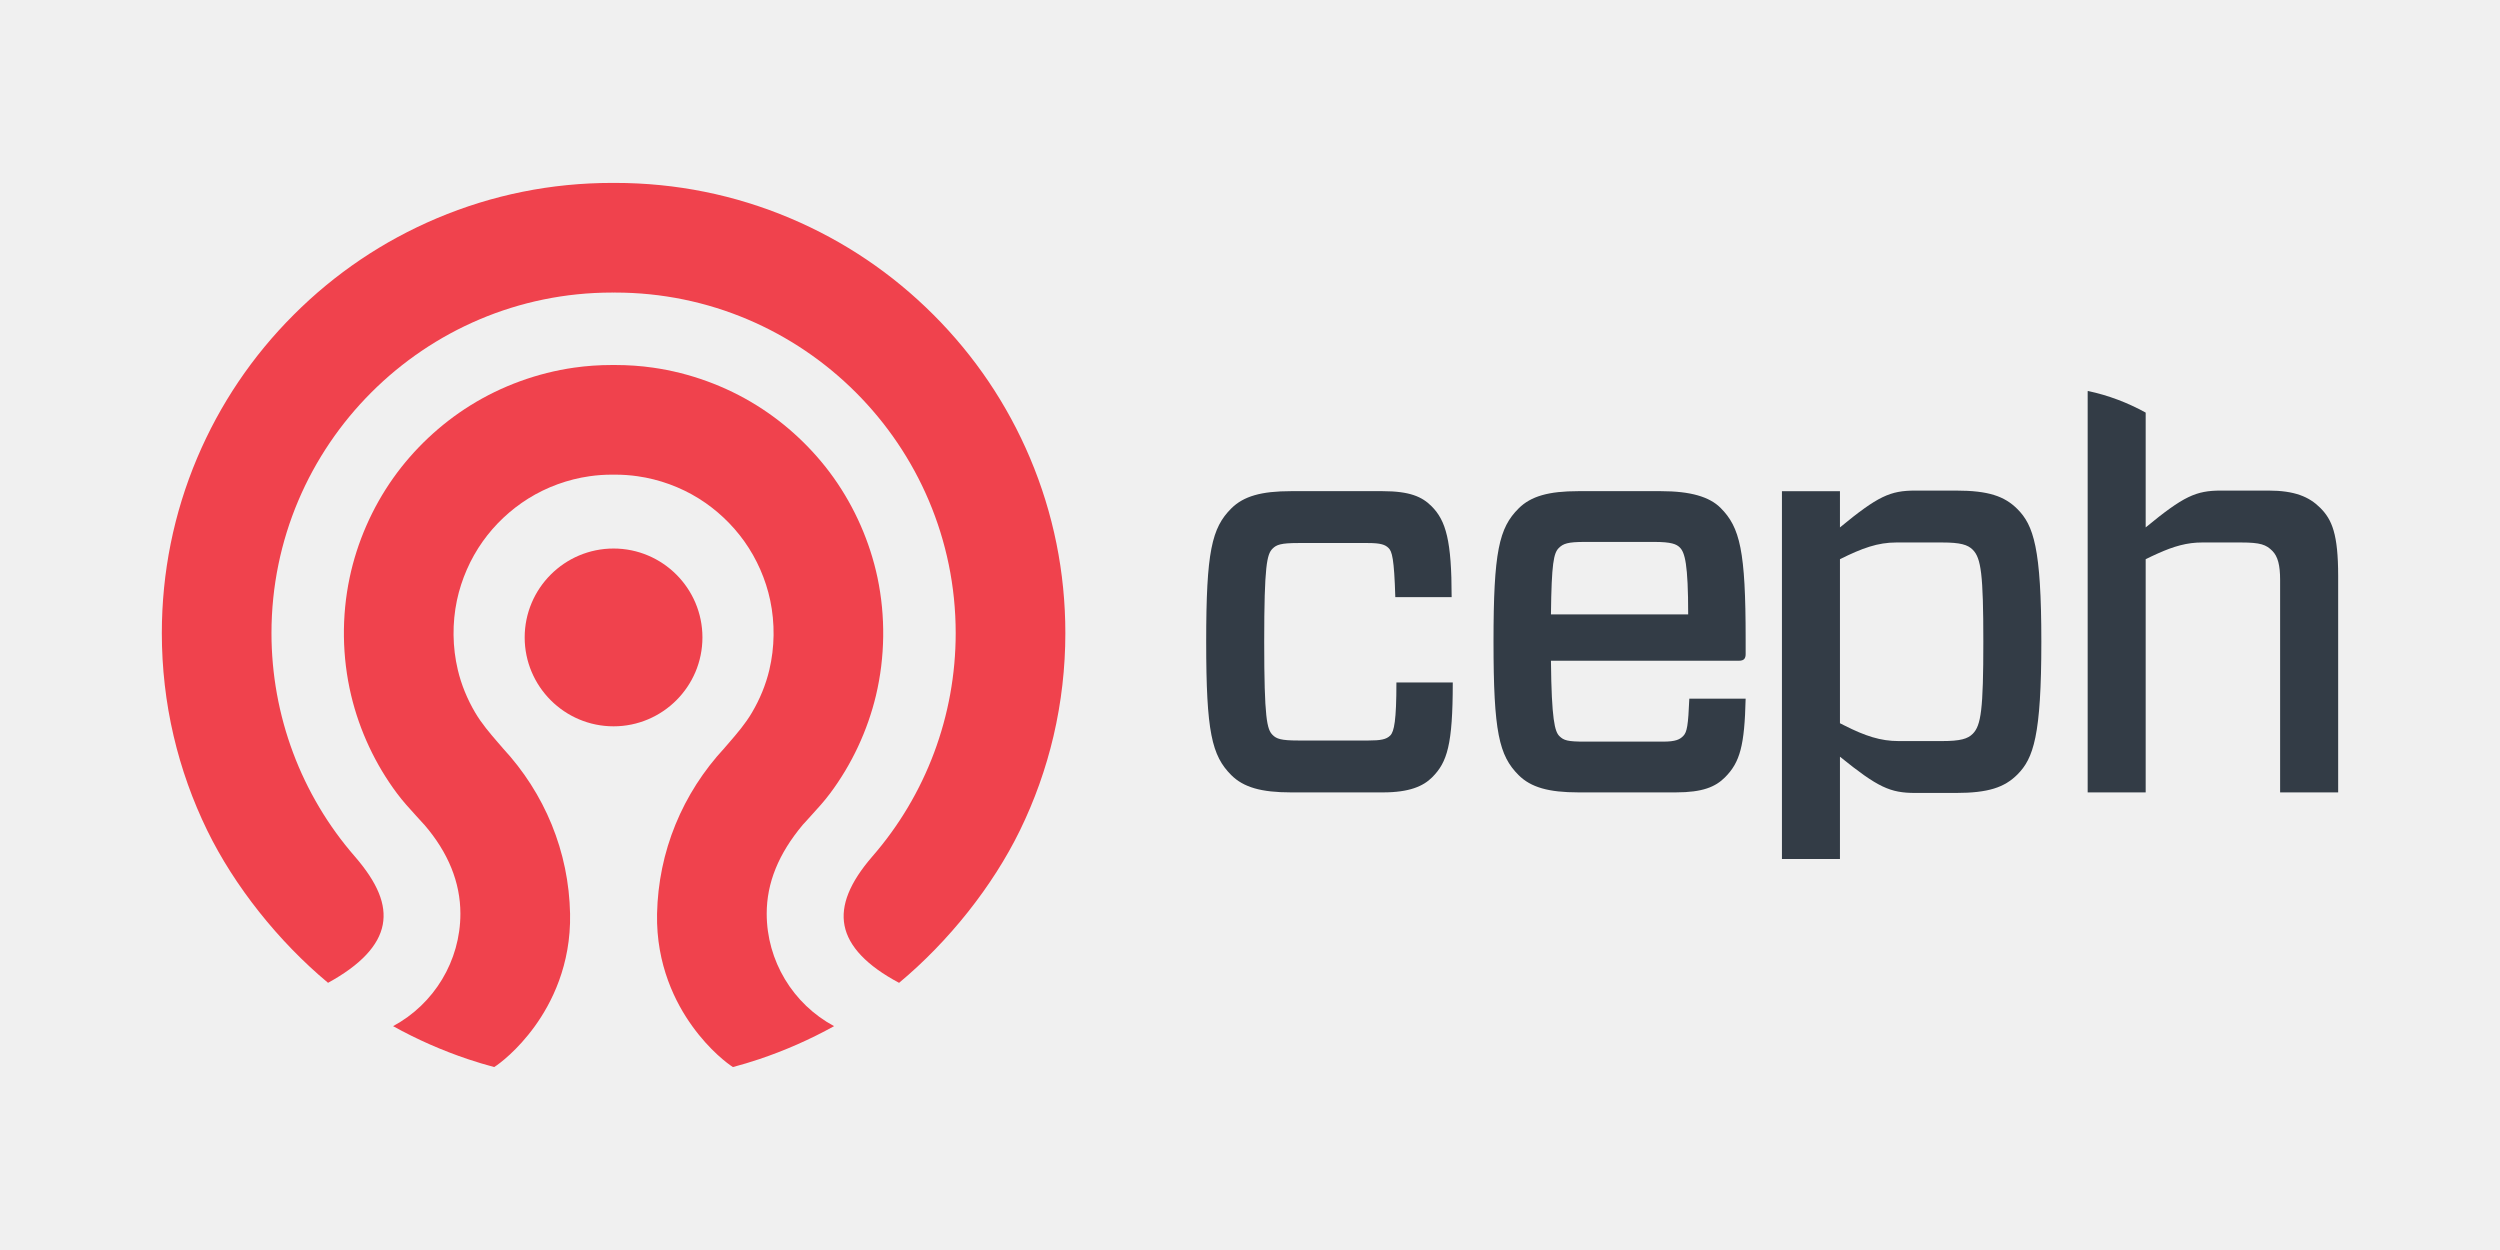
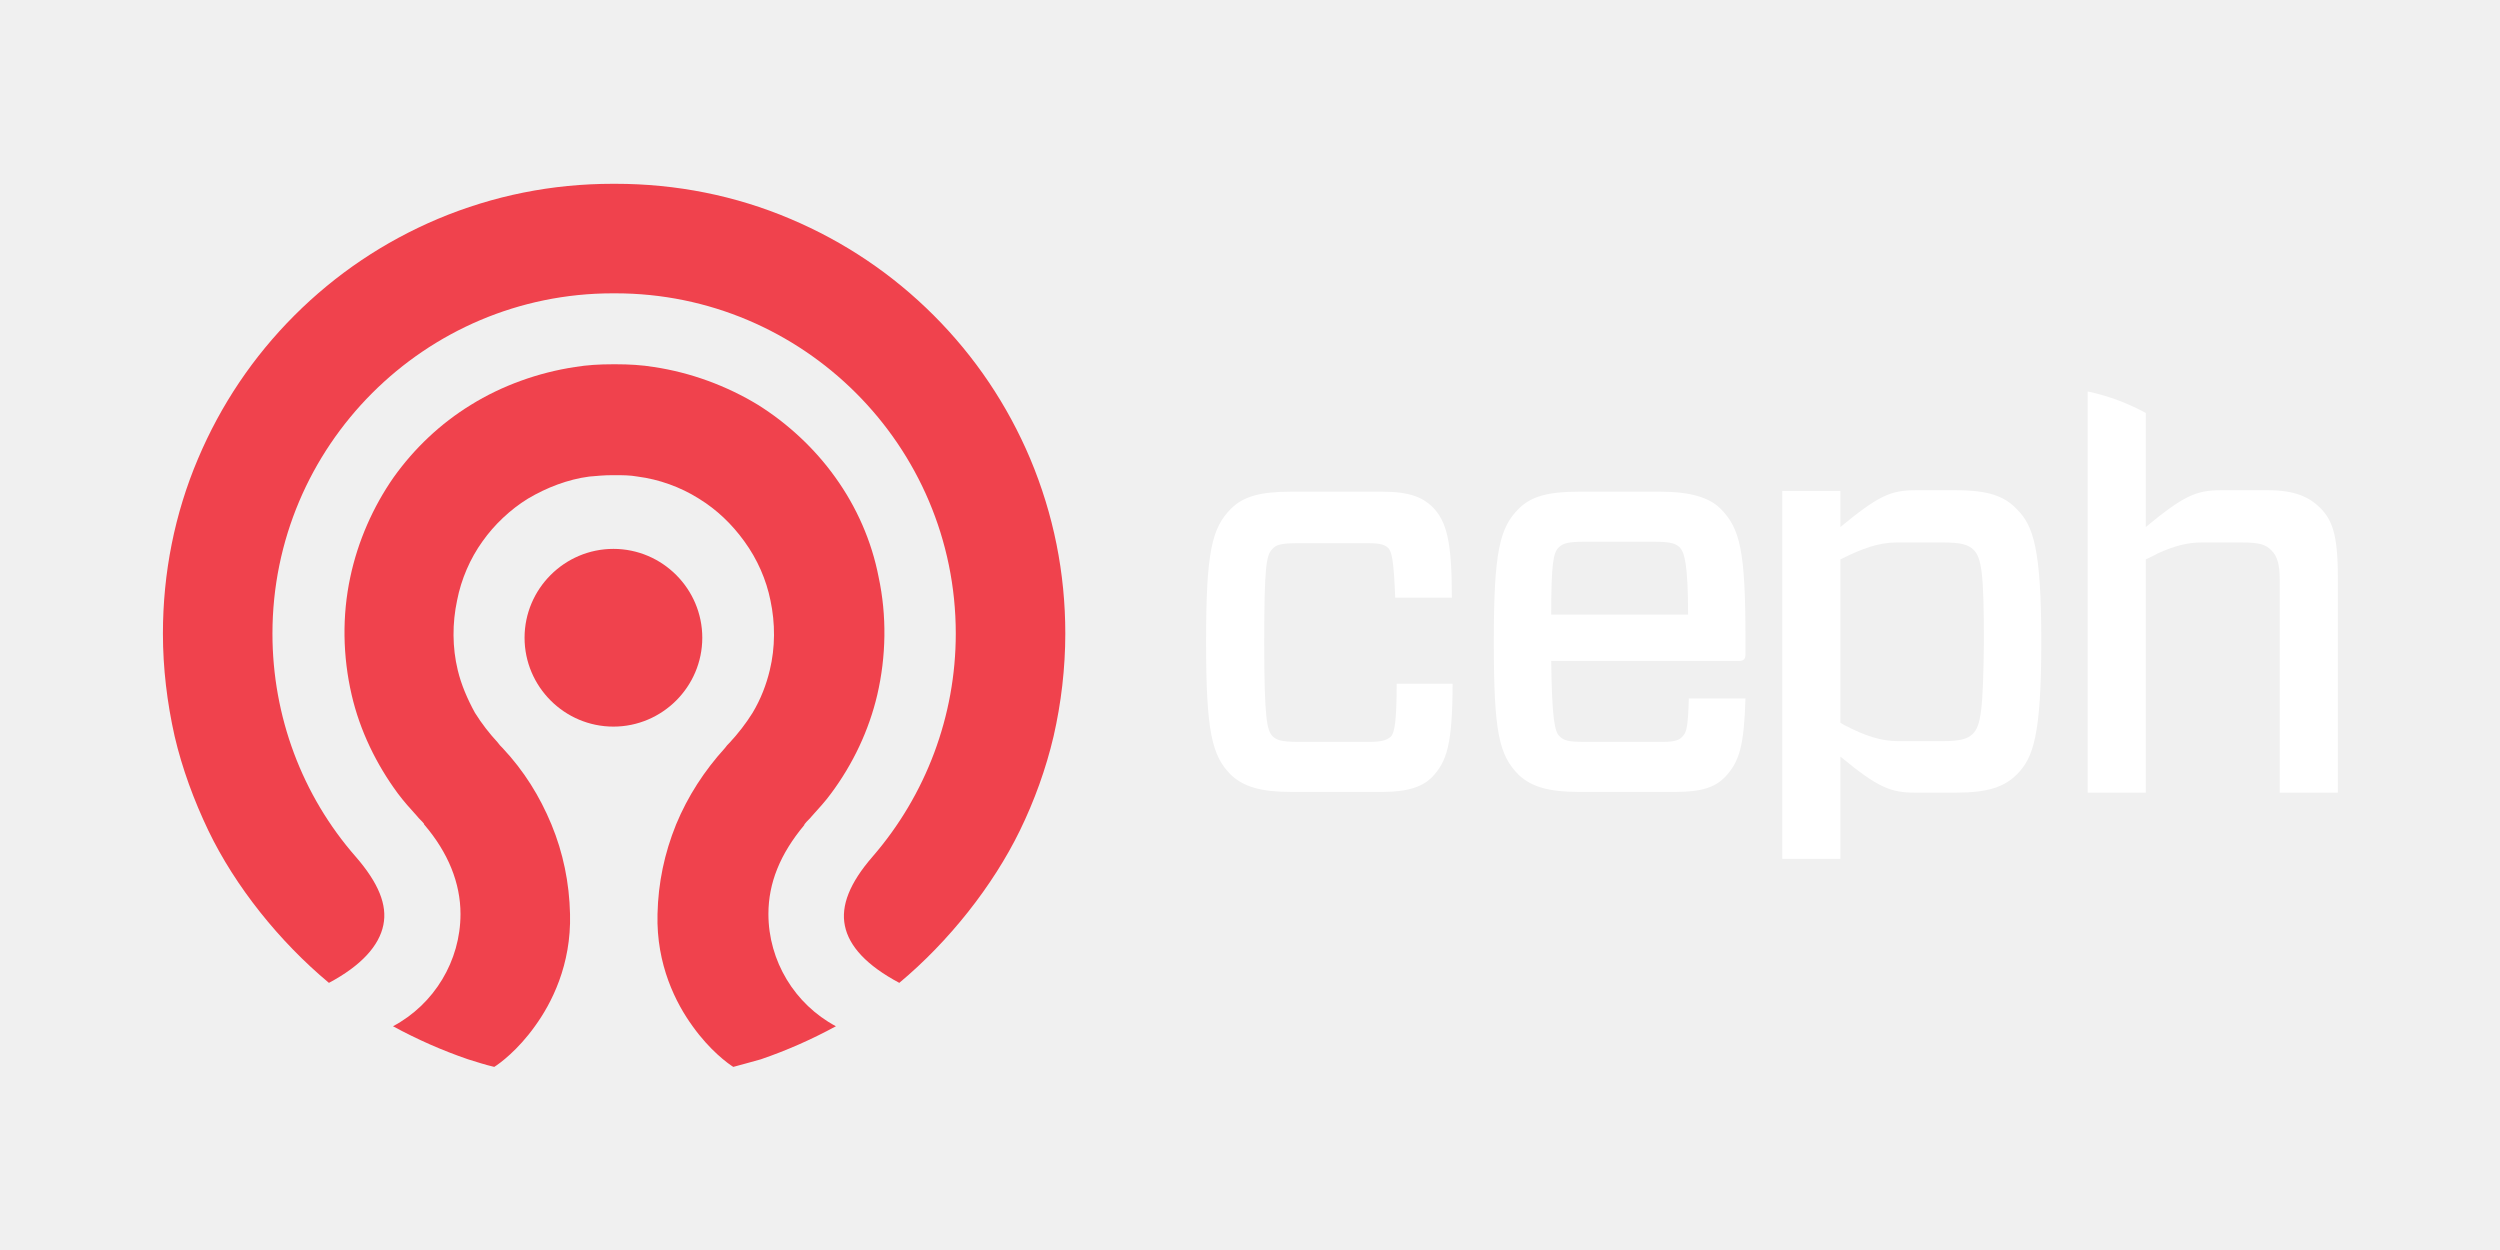
- <svg xmlns="http://www.w3.org/2000/svg" version="1.1" width="120" height="60" viewBox="-3.22 -4.4 125.199 62.192" id="svg3023" xml:space="preserve">
-   <defs id="defs3027">
-     <clipPath id="clipPath3039">
-       <path d="M 0,1765.9 V 0 h 1283.94 v 1765.9 z" id="path3041" />
-     </clipPath>
-   </defs>
+ <svg xmlns="http://www.w3.org/2000/svg" version="1.1" id="svg3023" x="0px" y="0px" viewBox="0 0 120 60" style="enable-background:new 0 0 120 60;" xml:space="preserve">
+   <style type="text/css">
+ 	.st0{fill:#F0424D;}
+ 	.st1{fill:#FFFFFF;}
+ </style>
  <g id="g902" transform="translate(-0.2587624)">
-     <g transform="matrix(0.3306445,0,0,0.3306445,1.234644,60.00619)" id="g865">
-       <path d="m 123.484,-46.545 c -4.867,-2.589 -7.647,-5.508 -8.262,-8.677 -0.593,-3.068 0.775,-6.481 4.189,-10.436 8.156,-9.358 12.649,-21.379 12.649,-33.851 0,-28.443 -23.141,-51.586 -51.586,-51.586 -0.046,0 -0.228,0.002 -0.228,0.002 0,0 -0.186,-0.002 -0.234,-0.002 -28.446,0 -51.584,23.144 -51.584,51.586 0,12.473 4.492,24.494 12.651,33.855 3.438,3.981 4.774,7.256 4.204,10.296 -0.592,3.166 -3.378,6.125 -8.288,8.809 -7.528,-6.274 -14.185,-14.657 -18.291,-23.065 -2.227,-4.563 -3.941,-9.382 -5.097,-14.322 -1.19,-5.077 -1.786,-10.318 -1.786,-15.574 0,-9.199 1.8,-18.134 5.357,-26.548 3.438,-8.117 8.352,-15.412 14.616,-21.671 6.257,-6.263 13.552,-11.176 21.672,-14.613 8.412,-3.558 17.342,-5.36 26.546,-5.36 0.049,0 0.228,0 0.228,0 0,0 0.188,0 0.234,0 9.204,0 18.135,1.802 26.548,5.36 8.118,3.436 15.412,8.35 21.672,14.613 6.259,6.259 11.178,13.554 14.614,21.671 3.558,8.414 5.361,17.349 5.361,26.548 0,5.256 -0.603,10.496 -1.789,15.574 -1.155,4.94 -2.87,9.759 -5.1,14.322 -4.106,8.411 -10.758,16.793 -18.296,23.069" id="path3043" style="fill:#f0424d;fill-opacity:1;fill-rule:nonzero;stroke:none;stroke-width:0.125" />
-       <path d="m 98.322,-33.787 c -0.792,-0.498 -3.5,-2.513 -6.139,-6.169 -2.532,-3.494 -5.511,-9.29 -5.355,-17.051 0.098,-4.671 1.034,-9.22 2.789,-13.515 1.742,-4.258 4.241,-8.159 7.423,-11.591 l 0.019,-0.026 c 0.234,-0.273 0.466,-0.544 0.703,-0.812 1.201,-1.394 2.442,-2.833 3.433,-4.516 1.221,-2.07 2.109,-4.245 2.638,-6.47 0.813,-3.436 0.861,-7.084 0.133,-10.544 -0.671,-3.181 -2.024,-6.264 -3.913,-8.921 -1.83,-2.575 -4.213,-4.821 -6.895,-6.494 -2.795,-1.746 -6.007,-2.915 -9.278,-3.379 -1.107,-0.159 -2.249,-0.24 -3.395,-0.24 -0.079,0 -0.167,0 -0.246,0 -0.079,0 -0.16,0 -0.244,0 -1.144,0 -2.288,0.081 -3.392,0.24 -3.269,0.464 -6.48,1.633 -9.278,3.379 -2.682,1.673 -5.069,3.919 -6.897,6.494 -1.888,2.658 -3.234,5.74 -3.912,8.921 -0.726,3.46 -0.682,7.108 0.137,10.544 0.526,2.225 1.415,4.4 2.633,6.47 0.995,1.684 2.235,3.123 3.436,4.516 0.236,0.269 0.466,0.54 0.705,0.812 l 0.014,0.026 c 3.188,3.433 5.684,7.334 7.426,11.591 1.754,4.295 2.694,8.843 2.787,13.515 0.158,7.762 -2.822,13.558 -5.351,17.051 -2.644,3.656 -5.35,5.67 -6.143,6.169 -1.328,-0.355 -2.652,-0.754 -3.954,-1.19 -3.918,-1.314 -7.735,-2.995 -11.361,-5.008 6.234,-3.354 10.197,-9.902 10.197,-17.038 0,-4.722 -1.835,-9.252 -5.454,-13.457 -0.054,-0.064 -0.109,-0.116 -0.151,-0.158 -0.007,-0.011 -0.019,-0.017 -0.028,-0.029 -0.355,-0.396 -0.708,-0.782 -1.054,-1.158 -1.04,-1.142 -2.025,-2.22 -2.905,-3.402 -3.283,-4.385 -5.689,-9.527 -6.958,-14.869 -1.38,-5.808 -1.457,-11.968 -0.225,-17.814 1.134,-5.39 3.427,-10.617 6.621,-15.115 3.09,-4.351 7.118,-8.144 11.647,-10.967 4.745,-2.96 10.183,-4.939 15.726,-5.729 1.877,-0.27 3.8,-0.401 5.721,-0.401 0.081,0 0.27,0 0.27,0 0.079,0 0.162,0 0.243,0 1.921,0 3.85,0.131 5.724,0.401 5.545,0.79 10.98,2.769 15.725,5.729 4.529,2.824 8.558,6.616 11.649,10.967 3.192,4.497 5.485,9.725 6.624,15.115 1.228,5.846 1.149,12.006 -0.227,17.814 -1.273,5.341 -3.675,10.484 -6.963,14.869 -0.881,1.181 -1.863,2.26 -2.906,3.402 -0.342,0.376 -0.692,0.762 -1.049,1.158 -0.012,0.009 -0.021,0.018 -0.033,0.029 -0.042,0.042 -0.1,0.096 -0.15,0.166 -3.668,4.39 -5.453,8.79 -5.453,13.449 0,7.136 3.962,13.684 10.204,17.038 -3.628,2.013 -7.445,3.694 -11.363,5.008 -1.301,0.436 -2.631,0.835 -3.958,1.19" id="path3045" style="fill:#f0424d;fill-opacity:1;fill-rule:nonzero;stroke:none;stroke-width:0.125" />
-       <path d="m 80.241,-85.397 c -7.422,0 -13.463,-6.04 -13.463,-13.464 0,-7.425 6.042,-13.465 13.463,-13.465 7.422,0 13.46,6.04 13.46,13.465 0,7.424 -6.038,13.464 -13.46,13.464" id="path3047" style="fill:#f0424d;fill-opacity:1;fill-rule:nonzero;stroke:none;stroke-width:0.125" />
+     <g id="g865" transform="matrix(0.3306445,0,0,0.3306445,1.234644,60.00619)">
+       <path id="path3043" class="st0" d="M127.6-38.8c-4.7-2.5-7.3-5.3-7.9-8.3c-0.6-2.9,0.7-6.2,4-10    c7.8-9,12.1-20.5,12.1-32.4c0-27.3-22.2-49.4-49.4-49.4c0,0-0.2,0-0.2,0s-0.2,0-0.2,0c-27.3,0-49.4,22.2-49.4,49.4    c0,12,4.3,23.5,12.1,32.4c3.3,3.8,4.6,7,4,9.9c-0.6,3-3.2,5.9-7.9,8.4c-7.2-6-13.6-14-17.5-22.1c-2.1-4.4-3.8-9-4.9-13.7    c-1.1-4.9-1.7-9.9-1.7-14.9c0-8.8,1.7-17.4,5.1-25.4c3.3-7.8,8-14.8,14-20.8c6-6,13-10.7,20.8-14c8.1-3.4,16.6-5.1,25.4-5.1    c0,0,0.2,0,0.2,0s0.2,0,0.2,0c8.8,0,17.4,1.7,25.4,5.1c7.8,3.3,14.8,8,20.8,14c6,6,10.7,13,14,20.8c3.4,8.1,5.1,16.6,5.1,25.4    c0,5-0.6,10.1-1.7,14.9c-1.1,4.7-2.8,9.4-4.9,13.7C141.2-52.9,134.8-44.8,127.6-38.8" />
+       <path id="path3045" class="st0" d="M103.5-26.6c-0.8-0.5-3.4-2.4-5.9-5.9    c-2.4-3.3-5.3-8.9-5.1-16.3c0.1-4.5,1-8.8,2.7-13c1.7-4.1,4.1-7.8,7.1-11.1l0,0c0.2-0.3,0.4-0.5,0.7-0.8c1.2-1.3,2.3-2.7,3.3-4.3    c1.2-2,2-4.1,2.5-6.2c0.8-3.3,0.8-6.8,0.1-10.1c-0.6-3-1.9-6-3.8-8.6c-1.8-2.5-4-4.6-6.6-6.2c-2.7-1.7-5.8-2.8-8.9-3.2    c-1.1-0.2-2.2-0.2-3.3-0.2c-0.1,0-0.2,0-0.2,0c-0.1,0-0.2,0-0.2,0c-1.1,0-2.2,0.1-3.3,0.2c-3.1,0.4-6.2,1.6-8.9,3.2    c-2.6,1.6-4.9,3.8-6.6,6.2c-1.8,2.5-3.1,5.5-3.7,8.6c-0.7,3.3-0.7,6.8,0.1,10.1C64-82.1,64.9-80,66-78c1,1.6,2.1,3,3.3,4.3    c0.2,0.3,0.4,0.5,0.7,0.8l0,0c3.1,3.3,5.4,7,7.1,11.1c1.7,4.1,2.6,8.5,2.7,13c0.2,7.4-2.7,13-5.1,16.3c-2.5,3.5-5.1,5.4-5.9,5.9    c-1.3-0.3-2.5-0.7-3.8-1.1c-3.8-1.3-7.4-2.9-10.9-4.8c6-3.2,9.8-9.5,9.8-16.3c0-4.5-1.8-8.9-5.2-12.9c-0.1-0.1-0.1-0.1-0.1-0.2    c0,0,0,0,0,0c-0.3-0.4-0.7-0.7-1-1.1c-1-1.1-1.9-2.1-2.8-3.3c-3.1-4.2-5.5-9.1-6.7-14.3c-1.3-5.6-1.4-11.5-0.2-17.1    c1.1-5.2,3.3-10.2,6.3-14.5c3-4.2,6.8-7.8,11.2-10.5c4.5-2.8,9.8-4.7,15.1-5.5c1.8-0.3,3.6-0.4,5.5-0.4c0.1,0,0.3,0,0.3,0    c0.1,0,0.2,0,0.2,0c1.8,0,3.7,0.1,5.5,0.4c5.3,0.8,10.5,2.7,15.1,5.5c4.3,2.7,8.2,6.3,11.2,10.5c3.1,4.3,5.3,9.3,6.3,14.5    c1.2,5.6,1.1,11.5-0.2,17.1c-1.2,5.1-3.5,10-6.7,14.3c-0.8,1.1-1.8,2.2-2.8,3.3c-0.3,0.4-0.7,0.7-1,1.1c0,0,0,0,0,0    c0,0-0.1,0.1-0.1,0.2c-3.5,4.2-5.2,8.4-5.2,12.9c0,6.8,3.8,13.1,9.8,16.3c-3.5,1.9-7.1,3.5-10.9,4.8    C106-27.3,104.7-26.9,103.5-26.6" />
+       <path id="path3047" class="st0" d="M86.1-76c-7.1,0-12.9-5.8-12.9-12.9    c0-7.1,5.8-12.9,12.9-12.9c7.1,0,12.9,5.8,12.9,12.9C99-81.8,93.2-76,86.1-76" />
    </g>
-     <g transform="matrix(0.3532166,0,0,0.3532166,57.44433,19.68048)" id="g871">
-       <path d="m 34.961,28.013 c 0,8.86 -0.793,11.31 -2.928,13.448 -1.265,1.265 -3.244,2.134 -6.963,2.134 H 12.02 c -4.192,0 -6.721,-0.712 -8.463,-2.45 C 0.791,38.374 0,35.052 0,22.24 0,9.427 0.791,6.103 3.557,3.336 c 1.743,-1.74 4.271,-2.45 8.463,-2.45 h 12.974 c 3.873,0 5.612,0.788 6.958,2.135 2.055,2.055 2.849,4.903 2.849,12.889 H 26.813 C 26.653,10.374 26.337,9.427 25.861,8.952 25.386,8.478 24.754,8.24 22.936,8.24 h -9.887 c -2.451,0 -3.084,0.238 -3.636,0.791 -0.791,0.789 -1.188,2.292 -1.188,13.209 0,10.913 0.396,12.416 1.188,13.207 0.553,0.554 1.186,0.791 3.636,0.791 h 9.964 c 1.742,0 2.536,-0.158 3.085,-0.711 0.555,-0.555 0.872,-2.138 0.872,-7.515 H 34.961" id="path3049" style="fill:#333c46;fill-opacity:1;fill-rule:nonzero;stroke:none;stroke-width:0.125" />
-       <path d="m 48.881,18.363 h 19.456 c 0,-7.196 -0.476,-8.779 -1.184,-9.491 -0.478,-0.474 -1.188,-0.789 -3.638,-0.789 h -9.811 c -2.451,0 -3.083,0.237 -3.717,0.869 -0.712,0.714 -1.025,2.134 -1.106,9.411 z m 0,6.566 c 0.081,8.382 0.552,10.043 1.188,10.676 0.634,0.634 1.185,0.792 3.636,0.792 h 11.073 c 1.821,0 2.375,-0.317 2.851,-0.792 0.55,-0.554 0.708,-1.502 0.87,-5.299 h 7.985 c -0.157,6.643 -0.791,9.016 -2.928,11.154 -1.343,1.345 -3.162,2.134 -6.958,2.134 H 52.758 c -4.193,0 -6.724,-0.712 -8.464,-2.45 -2.771,-2.77 -3.557,-6.092 -3.557,-18.904 0,-12.813 0.786,-16.137 3.557,-18.904 1.74,-1.74 4.271,-2.45 8.464,-2.45 h 11.705 c 4.194,0 6.881,0.788 8.466,2.37 2.765,2.768 3.556,6.092 3.556,18.588 v 2.135 c 0,0.63 -0.236,0.949 -0.951,0.949 h -26.653" id="path3051" style="fill:#333c46;fill-opacity:1;fill-rule:nonzero;stroke:none;stroke-width:0.125" />
-       <path d="m 108.681,35.291 c -0.71,0.711 -1.743,1.027 -4.348,1.027 h -6.173 c -2.532,0 -4.731,-0.714 -7.751,-2.25 -0.184,-0.094 -0.36,-0.181 -0.553,-0.279 V 10.533 c 3.165,-1.581 5.378,-2.371 7.991,-2.371 h 6.487 c 2.605,0 3.638,0.316 4.348,1.027 1.185,1.185 1.502,3.478 1.502,13.051 0,9.573 -0.317,11.863 -1.502,13.05 z m -2.377,-34.488 h -5.769 c -3.562,0 -5.301,0.794 -10.68,5.223 V 0.887 h -8.225 v 52.15 c 2.962,0 8.225,0 8.225,0 v -14.502 c 5.378,4.348 7.118,5.139 10.68,5.139 h 5.769 c 4.592,0 6.885,-0.791 8.704,-2.607 2.292,-2.295 3.401,-5.538 3.401,-18.825 0,-13.289 -1.109,-16.534 -3.401,-18.825 -1.819,-1.819 -4.111,-2.613 -8.704,-2.613" id="path3053" style="fill:#333c46;fill-opacity:1;fill-rule:nonzero;stroke:none;stroke-width:0.125" />
-       <path d="m 157.959,3.257 c -1.583,-1.583 -3.638,-2.454 -7.356,-2.454 h -6.721 c -3.56,0 -5.299,0.794 -10.68,5.223 v -16.279 c -2.553,-1.401 -5.218,-2.429 -8.166,-3.061 -0.021,10e-4 -0.037,0.014 -0.059,0.021 v 56.888 h 8.225 V 10.533 c 0.603,-0.301 1.165,-0.564 1.708,-0.807 2.309,-1.037 4.169,-1.564 6.281,-1.564 h 5.537 c 2.768,0 3.559,0.316 4.429,1.188 0.791,0.79 1.106,2.054 1.106,4.111 v 30.134 h 8.23 V 12.907 c 0,-5.933 -0.873,-7.989 -2.534,-9.65" id="path3055" style="fill:#333c46;fill-opacity:1;fill-rule:nonzero;stroke:none;stroke-width:0.125" />
+     <g id="g871" transform="matrix(0.3532166,0,0,0.3532166,57.44433,19.68048)">
+       <path id="path3049" class="st1" d="M35.5,37c0,8.5-0.8,10.8-2.8,12.9c-1.2,1.2-3.1,2-6.7,2H13.5    c-4,0-6.4-0.7-8.1-2.3C2.8,47,2,43.8,2,31.5C2,19.2,2.8,16,5.4,13.4c1.7-1.7,4.1-2.3,8.1-2.3H26c3.7,0,5.4,0.8,6.7,2    c2,2,2.7,4.7,2.7,12.4h-7.7c-0.2-5.3-0.5-6.2-0.9-6.7c-0.5-0.5-1.1-0.7-2.8-0.7h-9.5c-2.3,0-3,0.2-3.5,0.8    c-0.8,0.8-1.1,2.2-1.1,12.7c0,10.5,0.4,11.9,1.1,12.7c0.5,0.5,1.1,0.8,3.5,0.8h9.6c1.7,0,2.4-0.2,3-0.7c0.5-0.5,0.8-2,0.8-7.2    H35.5" />
+       <path id="path3051" class="st1" d="M48.9,27.8h18.6c0-6.9-0.5-8.4-1.1-9.1    c-0.5-0.5-1.1-0.8-3.5-0.8h-9.4c-2.3,0-3,0.2-3.6,0.8C49.2,19.4,48.9,20.8,48.9,27.8z M48.9,34.1c0.1,8,0.5,9.6,1.1,10.2    c0.6,0.6,1.1,0.8,3.5,0.8h10.6c1.7,0,2.3-0.3,2.7-0.8c0.5-0.5,0.7-1.4,0.8-5.1h7.7c-0.2,6.4-0.8,8.6-2.8,10.7c-1.3,1.3-3,2-6.7,2    H52.6c-4,0-6.4-0.7-8.1-2.3c-2.7-2.7-3.4-5.8-3.4-18.1c0-12.3,0.8-15.5,3.4-18.1c1.7-1.7,4.1-2.3,8.1-2.3h11.2    c4,0,6.6,0.8,8.1,2.3c2.7,2.7,3.4,5.8,3.4,17.8v2c0,0.6-0.2,0.9-0.9,0.9L48.9,34.1" />
+       <path id="path3053" class="st1" d="M106.2,44c-0.7,0.7-1.7,1-4.2,1h-5.9c-2.4,0-4.5-0.7-7.4-2.2    c-0.2-0.1-0.3-0.2-0.5-0.3V20.3c3-1.5,5.2-2.3,7.7-2.3h6.2c2.5,0,3.5,0.3,4.2,1c1.1,1.1,1.4,3.3,1.4,12.5    C107.6,40.7,107.3,42.9,106.2,44z M103.9,10.9h-5.5c-3.4,0-5.1,0.8-10.2,5V11h-7.9v50c2.8,0,7.9,0,7.9,0V47.1    C93.3,51.3,95,52,98.4,52h5.5c4.4,0,6.6-0.8,8.3-2.5c2.2-2.2,3.3-5.3,3.3-18c0-12.7-1.1-15.8-3.3-18    C110.5,11.7,108.3,10.9,103.9,10.9" />
+       <path id="path3055" class="st1" d="M153.4,13.3c-1.5-1.5-3.5-2.4-7.1-2.4h-6.4    c-3.4,0-5.1,0.8-10.2,5V0.4c-2.4-1.3-5-2.3-7.8-2.9c0,0,0,0-0.1,0V52h7.9V20.3c0.6-0.3,1.1-0.5,1.6-0.8c2.2-1,4-1.5,6-1.5h5.3    c2.7,0,3.4,0.3,4.2,1.1c0.8,0.8,1.1,2,1.1,3.9V52h7.9V22.6C155.8,16.9,155,14.9,153.4,13.3" />
    </g>
  </g>
</svg>
